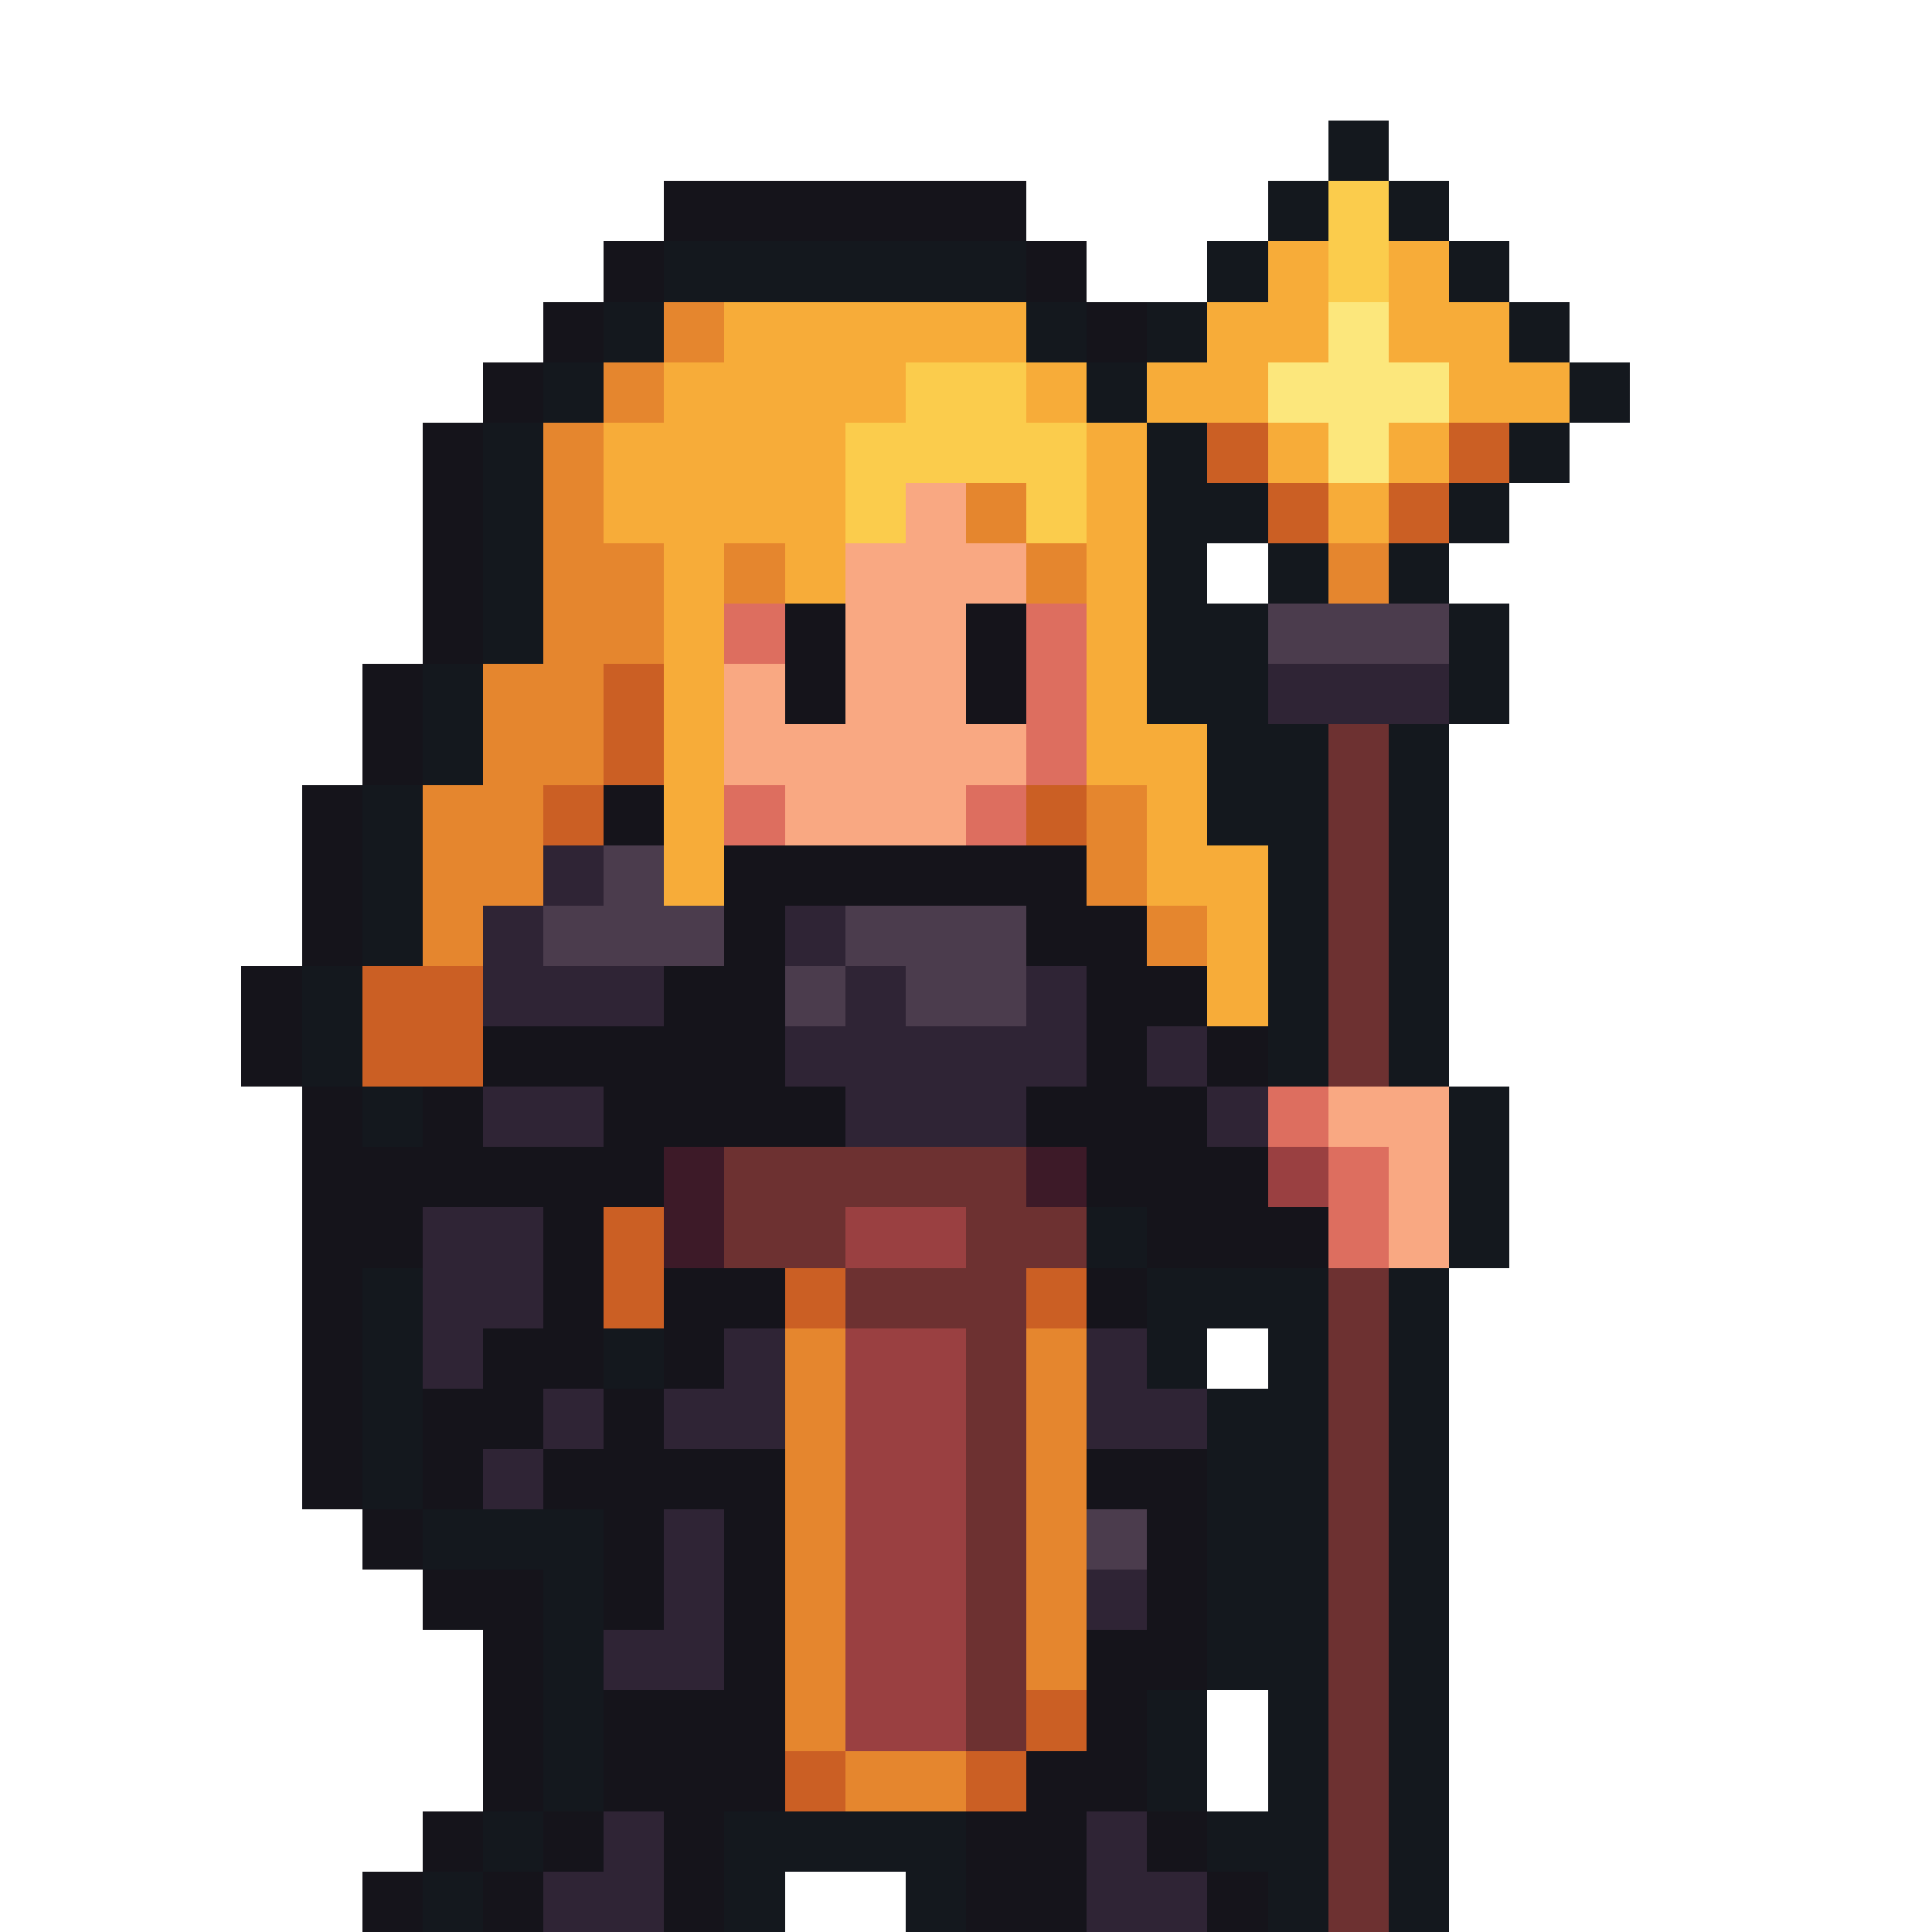
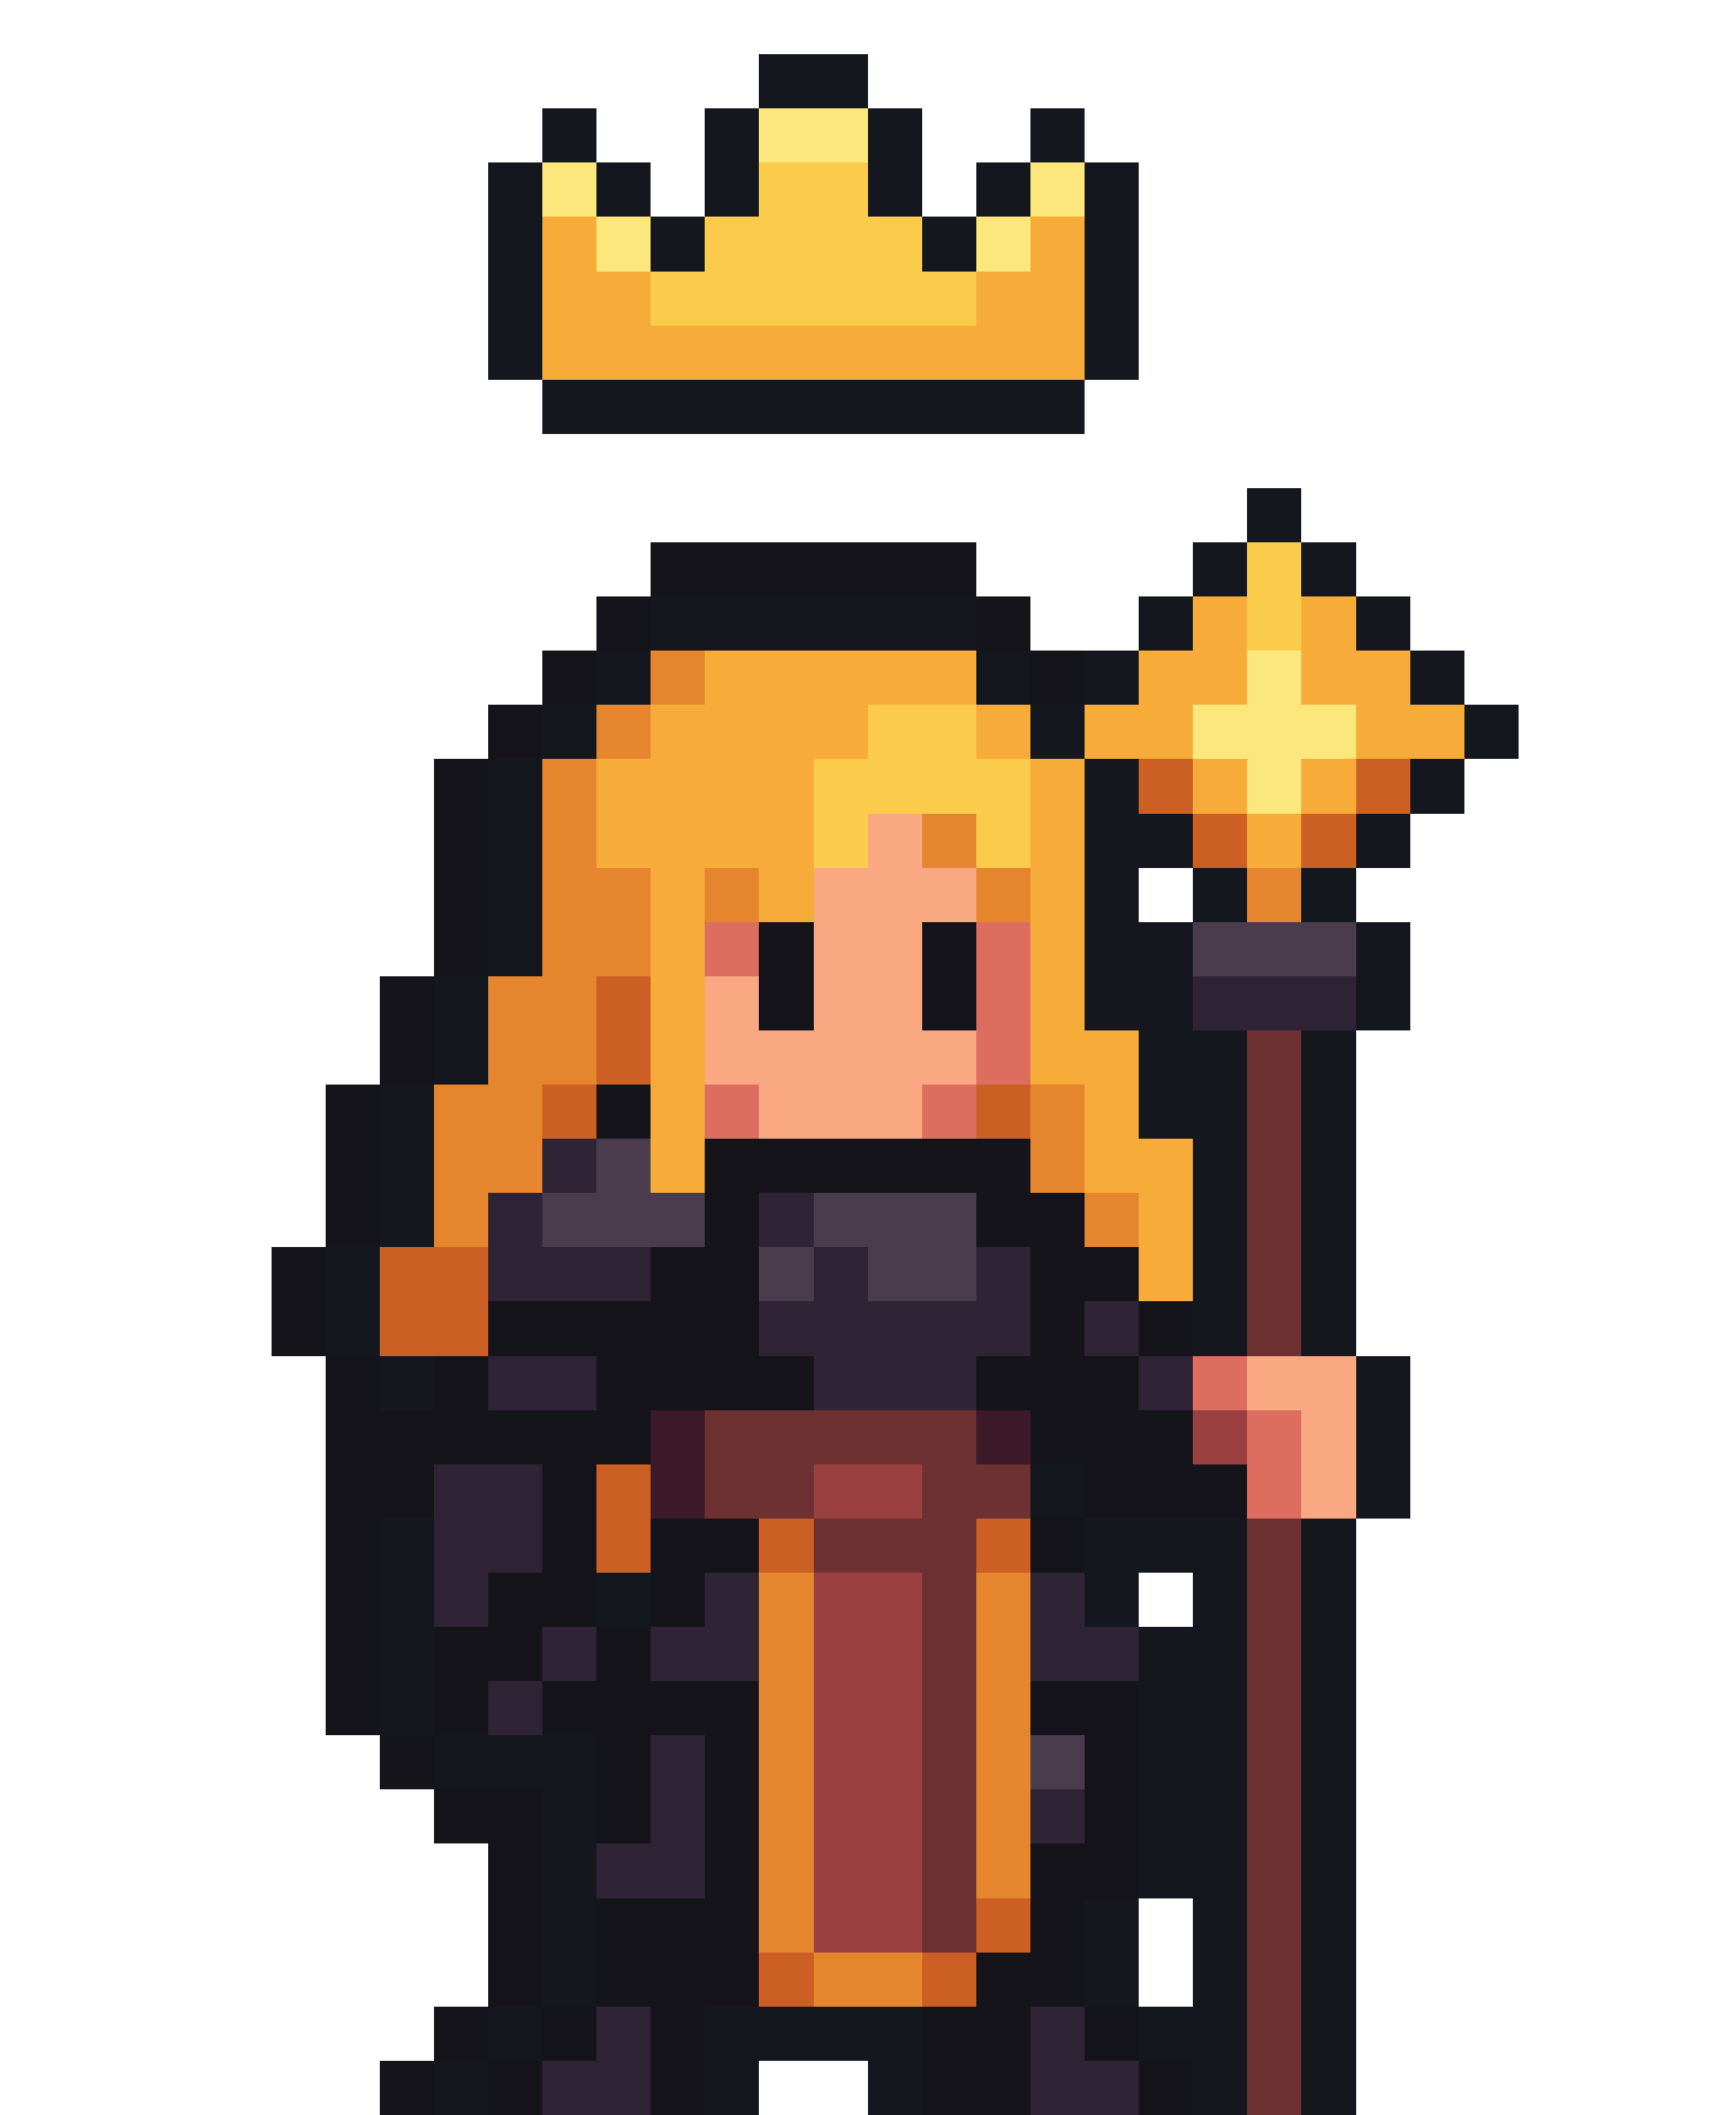
- <svg xmlns="http://www.w3.org/2000/svg" version="1.1" width="32" height="32" shape-rendering="crispEdges">
-   <rect x="22" y="2" width="1" height="1" fill="#14181E" />
-   <rect x="11" y="3" width="6" height="1" fill="#15141B" />
-   <rect x="21" y="3" width="1" height="1" fill="#14181E" />
-   <rect x="22" y="3" width="1" height="2" fill="#FBCC4C" />
-   <rect x="23" y="3" width="1" height="1" fill="#14181E" />
-   <rect x="10" y="4" width="1" height="1" fill="#15141B" />
-   <rect x="11" y="4" width="6" height="1" fill="#14181E" />
-   <rect x="17" y="4" width="1" height="1" fill="#15141B" />
-   <rect x="20" y="4" width="1" height="1" fill="#14181E" />
-   <rect x="21" y="4" width="1" height="2" fill="#F7AC39" />
-   <rect x="23" y="4" width="1" height="2" fill="#F7AC39" />
-   <rect x="24" y="4" width="1" height="1" fill="#14181E" />
-   <rect x="9" y="5" width="1" height="1" fill="#15141B" />
-   <rect x="10" y="5" width="1" height="1" fill="#14181E" />
-   <rect x="11" y="5" width="1" height="1" fill="#E5862E" />
-   <rect x="12" y="5" width="5" height="1" fill="#F7AC39" />
-   <rect x="17" y="5" width="1" height="1" fill="#14181E" />
-   <rect x="18" y="5" width="1" height="1" fill="#15141B" />
-   <rect x="19" y="5" width="1" height="1" fill="#14181E" />
-   <rect x="20" y="5" width="1" height="2" fill="#F7AC39" />
-   <rect x="22" y="5" width="1" height="3" fill="#FCE77C" />
-   <rect x="24" y="5" width="1" height="2" fill="#F7AC39" />
-   <rect x="25" y="5" width="1" height="1" fill="#14181E" />
-   <rect x="8" y="6" width="1" height="1" fill="#15141B" />
-   <rect x="9" y="6" width="1" height="1" fill="#14181E" />
-   <rect x="10" y="6" width="1" height="1" fill="#E5862E" />
-   <rect x="11" y="6" width="4" height="1" fill="#F7AC39" />
-   <rect x="15" y="6" width="2" height="2" fill="#FBCC4C" />
-   <rect x="17" y="6" width="1" height="1" fill="#F7AC39" />
-   <rect x="18" y="6" width="1" height="1" fill="#14181E" />
-   <rect x="19" y="6" width="1" height="1" fill="#F7AC39" />
-   <rect x="21" y="6" width="1" height="1" fill="#FCE77C" />
-   <rect x="23" y="6" width="1" height="1" fill="#FCE77C" />
-   <rect x="25" y="6" width="1" height="1" fill="#F7AC39" />
-   <rect x="26" y="6" width="1" height="1" fill="#14181E" />
-   <rect x="7" y="7" width="1" height="4" fill="#15141B" />
-   <rect x="8" y="7" width="1" height="4" fill="#14181E" />
-   <rect x="9" y="7" width="1" height="6" fill="#E5862E" />
-   <rect x="10" y="7" width="4" height="2" fill="#F7AC39" />
-   <rect x="14" y="7" width="1" height="2" fill="#FBCC4C" />
-   <rect x="17" y="7" width="1" height="2" fill="#FBCC4C" />
-   <rect x="18" y="7" width="1" height="6" fill="#F7AC39" />
-   <rect x="19" y="7" width="1" height="5" fill="#14181E" />
-   <rect x="20" y="7" width="1" height="1" fill="#CB5F24" />
-   <rect x="21" y="7" width="1" height="1" fill="#F7AC39" />
-   <rect x="23" y="7" width="1" height="1" fill="#F7AC39" />
-   <rect x="24" y="7" width="1" height="1" fill="#CB5F24" />
-   <rect x="25" y="7" width="1" height="1" fill="#14181E" />
-   <rect x="15" y="8" width="1" height="6" fill="#F9A882" />
-   <rect x="16" y="8" width="1" height="1" fill="#E5862E" />
-   <rect x="20" y="8" width="1" height="1" fill="#14181E" />
-   <rect x="21" y="8" width="1" height="1" fill="#CB5F24" />
-   <rect x="22" y="8" width="1" height="1" fill="#F7AC39" />
-   <rect x="23" y="8" width="1" height="1" fill="#CB5F24" />
-   <rect x="24" y="8" width="1" height="1" fill="#14181E" />
-   <rect x="10" y="9" width="1" height="2" fill="#E5862E" />
-   <rect x="11" y="9" width="1" height="6" fill="#F7AC39" />
-   <rect x="12" y="9" width="1" height="1" fill="#E5862E" />
-   <rect x="13" y="9" width="1" height="1" fill="#F7AC39" />
-   <rect x="14" y="9" width="1" height="5" fill="#F9A882" />
-   <rect x="16" y="9" width="1" height="1" fill="#F9A882" />
-   <rect x="17" y="9" width="1" height="1" fill="#E5862E" />
-   <rect x="21" y="9" width="1" height="1" fill="#14181E" />
-   <rect x="22" y="9" width="1" height="1" fill="#E5862E" />
+ <svg xmlns="http://www.w3.org/2000/svg" version="1.1" width="32" height="39" shape-rendering="crispEdges">
+   <rect x="14" y="1" width="2" height="1" fill="#14181E" />
+   <rect x="10" y="2" width="1" height="1" fill="#14181E" />
+   <rect x="13" y="2" width="1" height="2" fill="#14181E" />
+   <rect x="14" y="2" width="2" height="1" fill="#FCE77C" />
+   <rect x="16" y="2" width="1" height="2" fill="#14181E" />
+   <rect x="19" y="2" width="1" height="1" fill="#14181E" />
+   <rect x="9" y="3" width="1" height="4" fill="#14181E" />
+   <rect x="10" y="3" width="1" height="1" fill="#FCE77C" />
+   <rect x="11" y="3" width="1" height="1" fill="#14181E" />
+   <rect x="14" y="3" width="2" height="3" fill="#FBCC4C" />
+   <rect x="18" y="3" width="1" height="1" fill="#14181E" />
+   <rect x="19" y="3" width="1" height="1" fill="#FCE77C" />
+   <rect x="20" y="3" width="1" height="4" fill="#14181E" />
+   <rect x="10" y="4" width="1" height="3" fill="#F7AC39" />
+   <rect x="11" y="4" width="1" height="1" fill="#FCE77C" />
+   <rect x="12" y="4" width="1" height="1" fill="#14181E" />
+   <rect x="13" y="4" width="1" height="2" fill="#FBCC4C" />
+   <rect x="16" y="4" width="1" height="2" fill="#FBCC4C" />
+   <rect x="17" y="4" width="1" height="1" fill="#14181E" />
+   <rect x="18" y="4" width="1" height="1" fill="#FCE77C" />
+   <rect x="19" y="4" width="1" height="3" fill="#F7AC39" />
+   <rect x="11" y="5" width="1" height="2" fill="#F7AC39" />
+   <rect x="12" y="5" width="1" height="1" fill="#FBCC4C" />
+   <rect x="17" y="5" width="1" height="1" fill="#FBCC4C" />
+   <rect x="18" y="5" width="1" height="2" fill="#F7AC39" />
+   <rect x="12" y="6" width="6" height="1" fill="#F7AC39" />
+   <rect x="10" y="7" width="10" height="1" fill="#14181E" />
  <rect x="23" y="9" width="1" height="1" fill="#14181E" />
-   <rect x="12" y="10" width="1" height="1" fill="#DD6E5F" />
-   <rect x="13" y="10" width="1" height="2" fill="#15141B" />
-   <rect x="16" y="10" width="1" height="2" fill="#15141B" />
-   <rect x="17" y="10" width="1" height="3" fill="#DD6E5F" />
-   <rect x="20" y="10" width="1" height="4" fill="#14181E" />
-   <rect x="21" y="10" width="3" height="1" fill="#4B3C4D" />
-   <rect x="24" y="10" width="1" height="2" fill="#14181E" />
-   <rect x="6" y="11" width="1" height="2" fill="#15141B" />
-   <rect x="7" y="11" width="1" height="2" fill="#14181E" />
-   <rect x="8" y="11" width="1" height="4" fill="#E5862E" />
-   <rect x="10" y="11" width="1" height="2" fill="#CB5F24" />
-   <rect x="12" y="11" width="1" height="2" fill="#F9A882" />
-   <rect x="21" y="11" width="3" height="1" fill="#2F2435" />
-   <rect x="13" y="12" width="1" height="2" fill="#F9A882" />
-   <rect x="16" y="12" width="1" height="1" fill="#F9A882" />
-   <rect x="19" y="12" width="1" height="3" fill="#F7AC39" />
-   <rect x="21" y="12" width="1" height="6" fill="#14181E" />
-   <rect x="22" y="12" width="1" height="6" fill="#6D3131" />
-   <rect x="23" y="12" width="1" height="6" fill="#14181E" />
-   <rect x="5" y="13" width="1" height="3" fill="#15141B" />
-   <rect x="6" y="13" width="1" height="3" fill="#14181E" />
-   <rect x="7" y="13" width="1" height="3" fill="#E5862E" />
-   <rect x="9" y="13" width="1" height="1" fill="#CB5F24" />
-   <rect x="10" y="13" width="1" height="1" fill="#15141B" />
-   <rect x="12" y="13" width="1" height="1" fill="#DD6E5F" />
-   <rect x="16" y="13" width="1" height="1" fill="#DD6E5F" />
-   <rect x="17" y="13" width="1" height="1" fill="#CB5F24" />
-   <rect x="18" y="13" width="1" height="2" fill="#E5862E" />
-   <rect x="9" y="14" width="1" height="1" fill="#2F2435" />
-   <rect x="10" y="14" width="1" height="2" fill="#4B3C4D" />
-   <rect x="12" y="14" width="6" height="1" fill="#15141B" />
-   <rect x="20" y="14" width="1" height="3" fill="#F7AC39" />
-   <rect x="8" y="15" width="1" height="2" fill="#2F2435" />
-   <rect x="9" y="15" width="1" height="1" fill="#4B3C4D" />
-   <rect x="11" y="15" width="1" height="1" fill="#4B3C4D" />
-   <rect x="12" y="15" width="1" height="4" fill="#15141B" />
-   <rect x="13" y="15" width="1" height="1" fill="#2F2435" />
-   <rect x="14" y="15" width="3" height="1" fill="#4B3C4D" />
-   <rect x="17" y="15" width="2" height="1" fill="#15141B" />
-   <rect x="19" y="15" width="1" height="1" fill="#E5862E" />
-   <rect x="4" y="16" width="1" height="2" fill="#15141B" />
-   <rect x="5" y="16" width="1" height="2" fill="#14181E" />
-   <rect x="6" y="16" width="2" height="2" fill="#CB5F24" />
-   <rect x="9" y="16" width="2" height="1" fill="#2F2435" />
-   <rect x="11" y="16" width="1" height="3" fill="#15141B" />
-   <rect x="13" y="16" width="1" height="1" fill="#4B3C4D" />
-   <rect x="14" y="16" width="1" height="3" fill="#2F2435" />
-   <rect x="15" y="16" width="2" height="1" fill="#4B3C4D" />
-   <rect x="17" y="16" width="1" height="2" fill="#2F2435" />
-   <rect x="18" y="16" width="2" height="1" fill="#15141B" />
-   <rect x="8" y="17" width="3" height="1" fill="#15141B" />
-   <rect x="13" y="17" width="1" height="1" fill="#2F2435" />
-   <rect x="15" y="17" width="2" height="2" fill="#2F2435" />
-   <rect x="18" y="17" width="1" height="3" fill="#15141B" />
-   <rect x="19" y="17" width="1" height="1" fill="#2F2435" />
-   <rect x="20" y="17" width="1" height="1" fill="#15141B" />
-   <rect x="5" y="18" width="1" height="7" fill="#15141B" />
-   <rect x="6" y="18" width="1" height="1" fill="#14181E" />
+   <rect x="12" y="10" width="6" height="1" fill="#15141B" />
+   <rect x="22" y="10" width="1" height="1" fill="#14181E" />
+   <rect x="23" y="10" width="1" height="2" fill="#FBCC4C" />
+   <rect x="24" y="10" width="1" height="1" fill="#14181E" />
+   <rect x="11" y="11" width="1" height="1" fill="#15141B" />
+   <rect x="12" y="11" width="6" height="1" fill="#14181E" />
+   <rect x="18" y="11" width="1" height="1" fill="#15141B" />
+   <rect x="21" y="11" width="1" height="1" fill="#14181E" />
+   <rect x="22" y="11" width="1" height="2" fill="#F7AC39" />
+   <rect x="24" y="11" width="1" height="2" fill="#F7AC39" />
+   <rect x="25" y="11" width="1" height="1" fill="#14181E" />
+   <rect x="10" y="12" width="1" height="1" fill="#15141B" />
+   <rect x="11" y="12" width="1" height="1" fill="#14181E" />
+   <rect x="12" y="12" width="1" height="1" fill="#E5862E" />
+   <rect x="13" y="12" width="5" height="1" fill="#F7AC39" />
+   <rect x="18" y="12" width="1" height="1" fill="#14181E" />
+   <rect x="19" y="12" width="1" height="1" fill="#15141B" />
+   <rect x="20" y="12" width="1" height="1" fill="#14181E" />
+   <rect x="21" y="12" width="1" height="2" fill="#F7AC39" />
+   <rect x="23" y="12" width="1" height="3" fill="#FCE77C" />
+   <rect x="25" y="12" width="1" height="2" fill="#F7AC39" />
+   <rect x="26" y="12" width="1" height="1" fill="#14181E" />
+   <rect x="9" y="13" width="1" height="1" fill="#15141B" />
+   <rect x="10" y="13" width="1" height="1" fill="#14181E" />
+   <rect x="11" y="13" width="1" height="1" fill="#E5862E" />
+   <rect x="12" y="13" width="4" height="1" fill="#F7AC39" />
+   <rect x="16" y="13" width="2" height="2" fill="#FBCC4C" />
+   <rect x="18" y="13" width="1" height="1" fill="#F7AC39" />
+   <rect x="19" y="13" width="1" height="1" fill="#14181E" />
+   <rect x="20" y="13" width="1" height="1" fill="#F7AC39" />
+   <rect x="22" y="13" width="1" height="1" fill="#FCE77C" />
+   <rect x="24" y="13" width="1" height="1" fill="#FCE77C" />
+   <rect x="26" y="13" width="1" height="1" fill="#F7AC39" />
+   <rect x="27" y="13" width="1" height="1" fill="#14181E" />
+   <rect x="8" y="14" width="1" height="4" fill="#15141B" />
+   <rect x="9" y="14" width="1" height="4" fill="#14181E" />
+   <rect x="10" y="14" width="1" height="6" fill="#E5862E" />
+   <rect x="11" y="14" width="4" height="2" fill="#F7AC39" />
+   <rect x="15" y="14" width="1" height="2" fill="#FBCC4C" />
+   <rect x="18" y="14" width="1" height="2" fill="#FBCC4C" />
+   <rect x="19" y="14" width="1" height="6" fill="#F7AC39" />
+   <rect x="20" y="14" width="1" height="5" fill="#14181E" />
+   <rect x="21" y="14" width="1" height="1" fill="#CB5F24" />
+   <rect x="22" y="14" width="1" height="1" fill="#F7AC39" />
+   <rect x="24" y="14" width="1" height="1" fill="#F7AC39" />
+   <rect x="25" y="14" width="1" height="1" fill="#CB5F24" />
+   <rect x="26" y="14" width="1" height="1" fill="#14181E" />
+   <rect x="16" y="15" width="1" height="6" fill="#F9A882" />
+   <rect x="17" y="15" width="1" height="1" fill="#E5862E" />
+   <rect x="21" y="15" width="1" height="1" fill="#14181E" />
+   <rect x="22" y="15" width="1" height="1" fill="#CB5F24" />
+   <rect x="23" y="15" width="1" height="1" fill="#F7AC39" />
+   <rect x="24" y="15" width="1" height="1" fill="#CB5F24" />
+   <rect x="25" y="15" width="1" height="1" fill="#14181E" />
+   <rect x="11" y="16" width="1" height="2" fill="#E5862E" />
+   <rect x="12" y="16" width="1" height="6" fill="#F7AC39" />
+   <rect x="13" y="16" width="1" height="1" fill="#E5862E" />
+   <rect x="14" y="16" width="1" height="1" fill="#F7AC39" />
+   <rect x="15" y="16" width="1" height="5" fill="#F9A882" />
+   <rect x="17" y="16" width="1" height="1" fill="#F9A882" />
+   <rect x="18" y="16" width="1" height="1" fill="#E5862E" />
+   <rect x="22" y="16" width="1" height="1" fill="#14181E" />
+   <rect x="23" y="16" width="1" height="1" fill="#E5862E" />
+   <rect x="24" y="16" width="1" height="1" fill="#14181E" />
+   <rect x="13" y="17" width="1" height="1" fill="#DD6E5F" />
+   <rect x="14" y="17" width="1" height="2" fill="#15141B" />
+   <rect x="17" y="17" width="1" height="2" fill="#15141B" />
+   <rect x="18" y="17" width="1" height="3" fill="#DD6E5F" />
+   <rect x="21" y="17" width="1" height="4" fill="#14181E" />
+   <rect x="22" y="17" width="3" height="1" fill="#4B3C4D" />
+   <rect x="25" y="17" width="1" height="2" fill="#14181E" />
  <rect x="7" y="18" width="1" height="2" fill="#15141B" />
-   <rect x="8" y="18" width="2" height="1" fill="#2F2435" />
-   <rect x="10" y="18" width="1" height="2" fill="#15141B" />
-   <rect x="13" y="18" width="1" height="1" fill="#15141B" />
-   <rect x="17" y="18" width="1" height="1" fill="#15141B" />
-   <rect x="19" y="18" width="1" height="3" fill="#15141B" />
-   <rect x="20" y="18" width="1" height="1" fill="#2F2435" />
-   <rect x="21" y="18" width="1" height="1" fill="#DD6E5F" />
-   <rect x="22" y="18" width="2" height="1" fill="#F9A882" />
-   <rect x="24" y="18" width="1" height="3" fill="#14181E" />
-   <rect x="6" y="19" width="1" height="2" fill="#15141B" />
-   <rect x="8" y="19" width="2" height="1" fill="#15141B" />
-   <rect x="11" y="19" width="1" height="2" fill="#3D1A28" />
-   <rect x="12" y="19" width="5" height="1" fill="#6D3131" />
-   <rect x="17" y="19" width="1" height="1" fill="#3D1A28" />
-   <rect x="20" y="19" width="1" height="2" fill="#15141B" />
-   <rect x="21" y="19" width="1" height="1" fill="#9A4041" />
-   <rect x="22" y="19" width="1" height="2" fill="#DD6E5F" />
-   <rect x="23" y="19" width="1" height="2" fill="#F9A882" />
-   <rect x="7" y="20" width="2" height="2" fill="#2F2435" />
-   <rect x="9" y="20" width="1" height="3" fill="#15141B" />
-   <rect x="10" y="20" width="1" height="2" fill="#CB5F24" />
-   <rect x="12" y="20" width="2" height="1" fill="#6D3131" />
-   <rect x="14" y="20" width="2" height="1" fill="#9A4041" />
-   <rect x="16" y="20" width="2" height="1" fill="#6D3131" />
-   <rect x="18" y="20" width="1" height="1" fill="#14181E" />
-   <rect x="21" y="20" width="1" height="1" fill="#15141B" />
-   <rect x="6" y="21" width="1" height="4" fill="#14181E" />
-   <rect x="11" y="21" width="2" height="1" fill="#15141B" />
-   <rect x="13" y="21" width="1" height="1" fill="#CB5F24" />
-   <rect x="14" y="21" width="3" height="1" fill="#6D3131" />
-   <rect x="17" y="21" width="1" height="1" fill="#CB5F24" />
-   <rect x="18" y="21" width="1" height="1" fill="#15141B" />
-   <rect x="19" y="21" width="3" height="1" fill="#14181E" />
-   <rect x="22" y="21" width="1" height="11" fill="#6D3131" />
-   <rect x="23" y="21" width="1" height="11" fill="#14181E" />
-   <rect x="7" y="22" width="1" height="1" fill="#2F2435" />
-   <rect x="8" y="22" width="1" height="2" fill="#15141B" />
-   <rect x="10" y="22" width="1" height="1" fill="#14181E" />
-   <rect x="11" y="22" width="1" height="1" fill="#15141B" />
-   <rect x="12" y="22" width="1" height="2" fill="#2F2435" />
-   <rect x="13" y="22" width="1" height="7" fill="#E5862E" />
-   <rect x="14" y="22" width="2" height="7" fill="#9A4041" />
-   <rect x="16" y="22" width="1" height="7" fill="#6D3131" />
-   <rect x="17" y="22" width="1" height="6" fill="#E5862E" />
-   <rect x="18" y="22" width="1" height="2" fill="#2F2435" />
-   <rect x="19" y="22" width="1" height="1" fill="#14181E" />
-   <rect x="21" y="22" width="1" height="10" fill="#14181E" />
-   <rect x="7" y="23" width="1" height="2" fill="#15141B" />
-   <rect x="9" y="23" width="1" height="1" fill="#2F2435" />
-   <rect x="10" y="23" width="1" height="4" fill="#15141B" />
-   <rect x="11" y="23" width="1" height="1" fill="#2F2435" />
-   <rect x="19" y="23" width="1" height="1" fill="#2F2435" />
-   <rect x="20" y="23" width="1" height="5" fill="#14181E" />
-   <rect x="8" y="24" width="1" height="1" fill="#2F2435" />
-   <rect x="9" y="24" width="1" height="1" fill="#15141B" />
-   <rect x="11" y="24" width="2" height="1" fill="#15141B" />
-   <rect x="18" y="24" width="2" height="1" fill="#15141B" />
-   <rect x="6" y="25" width="1" height="1" fill="#15141B" />
-   <rect x="7" y="25" width="3" height="1" fill="#14181E" />
-   <rect x="11" y="25" width="1" height="3" fill="#2F2435" />
-   <rect x="12" y="25" width="1" height="5" fill="#15141B" />
-   <rect x="18" y="25" width="1" height="1" fill="#4B3C4D" />
-   <rect x="19" y="25" width="1" height="3" fill="#15141B" />
-   <rect x="7" y="26" width="2" height="1" fill="#15141B" />
-   <rect x="9" y="26" width="1" height="4" fill="#14181E" />
-   <rect x="18" y="26" width="1" height="1" fill="#2F2435" />
-   <rect x="8" y="27" width="1" height="3" fill="#15141B" />
-   <rect x="10" y="27" width="1" height="1" fill="#2F2435" />
-   <rect x="18" y="27" width="1" height="3" fill="#15141B" />
-   <rect x="10" y="28" width="2" height="2" fill="#15141B" />
-   <rect x="17" y="28" width="1" height="1" fill="#CB5F24" />
-   <rect x="19" y="28" width="1" height="2" fill="#14181E" />
-   <rect x="13" y="29" width="1" height="1" fill="#CB5F24" />
-   <rect x="14" y="29" width="2" height="1" fill="#E5862E" />
-   <rect x="16" y="29" width="1" height="1" fill="#CB5F24" />
-   <rect x="17" y="29" width="1" height="3" fill="#15141B" />
-   <rect x="7" y="30" width="1" height="1" fill="#15141B" />
-   <rect x="8" y="30" width="1" height="1" fill="#14181E" />
-   <rect x="9" y="30" width="1" height="1" fill="#15141B" />
-   <rect x="10" y="30" width="1" height="2" fill="#2F2435" />
-   <rect x="11" y="30" width="1" height="2" fill="#15141B" />
-   <rect x="12" y="30" width="4" height="1" fill="#14181E" />
-   <rect x="16" y="30" width="1" height="2" fill="#15141B" />
-   <rect x="18" y="30" width="1" height="2" fill="#2F2435" />
-   <rect x="19" y="30" width="1" height="1" fill="#15141B" />
-   <rect x="20" y="30" width="1" height="1" fill="#14181E" />
-   <rect x="6" y="31" width="1" height="1" fill="#15141B" />
-   <rect x="7" y="31" width="1" height="1" fill="#14181E" />
-   <rect x="8" y="31" width="1" height="1" fill="#15141B" />
+   <rect x="8" y="18" width="1" height="2" fill="#14181E" />
+   <rect x="9" y="18" width="1" height="4" fill="#E5862E" />
+   <rect x="11" y="18" width="1" height="2" fill="#CB5F24" />
+   <rect x="13" y="18" width="1" height="2" fill="#F9A882" />
+   <rect x="22" y="18" width="3" height="1" fill="#2F2435" />
+   <rect x="14" y="19" width="1" height="2" fill="#F9A882" />
+   <rect x="17" y="19" width="1" height="1" fill="#F9A882" />
+   <rect x="20" y="19" width="1" height="3" fill="#F7AC39" />
+   <rect x="22" y="19" width="1" height="6" fill="#14181E" />
+   <rect x="23" y="19" width="1" height="6" fill="#6D3131" />
+   <rect x="24" y="19" width="1" height="6" fill="#14181E" />
+   <rect x="6" y="20" width="1" height="3" fill="#15141B" />
+   <rect x="7" y="20" width="1" height="3" fill="#14181E" />
+   <rect x="8" y="20" width="1" height="3" fill="#E5862E" />
+   <rect x="10" y="20" width="1" height="1" fill="#CB5F24" />
+   <rect x="11" y="20" width="1" height="1" fill="#15141B" />
+   <rect x="13" y="20" width="1" height="1" fill="#DD6E5F" />
+   <rect x="17" y="20" width="1" height="1" fill="#DD6E5F" />
+   <rect x="18" y="20" width="1" height="1" fill="#CB5F24" />
+   <rect x="19" y="20" width="1" height="2" fill="#E5862E" />
+   <rect x="10" y="21" width="1" height="1" fill="#2F2435" />
+   <rect x="11" y="21" width="1" height="2" fill="#4B3C4D" />
+   <rect x="13" y="21" width="6" height="1" fill="#15141B" />
+   <rect x="21" y="21" width="1" height="3" fill="#F7AC39" />
+   <rect x="9" y="22" width="1" height="2" fill="#2F2435" />
+   <rect x="10" y="22" width="1" height="1" fill="#4B3C4D" />
+   <rect x="12" y="22" width="1" height="1" fill="#4B3C4D" />
+   <rect x="13" y="22" width="1" height="4" fill="#15141B" />
+   <rect x="14" y="22" width="1" height="1" fill="#2F2435" />
+   <rect x="15" y="22" width="3" height="1" fill="#4B3C4D" />
+   <rect x="18" y="22" width="2" height="1" fill="#15141B" />
+   <rect x="20" y="22" width="1" height="1" fill="#E5862E" />
+   <rect x="5" y="23" width="1" height="2" fill="#15141B" />
+   <rect x="6" y="23" width="1" height="2" fill="#14181E" />
+   <rect x="7" y="23" width="2" height="2" fill="#CB5F24" />
+   <rect x="10" y="23" width="2" height="1" fill="#2F2435" />
+   <rect x="12" y="23" width="1" height="3" fill="#15141B" />
+   <rect x="14" y="23" width="1" height="1" fill="#4B3C4D" />
+   <rect x="15" y="23" width="1" height="3" fill="#2F2435" />
+   <rect x="16" y="23" width="2" height="1" fill="#4B3C4D" />
+   <rect x="18" y="23" width="1" height="2" fill="#2F2435" />
+   <rect x="19" y="23" width="2" height="1" fill="#15141B" />
+   <rect x="9" y="24" width="3" height="1" fill="#15141B" />
+   <rect x="14" y="24" width="1" height="1" fill="#2F2435" />
+   <rect x="16" y="24" width="2" height="2" fill="#2F2435" />
+   <rect x="19" y="24" width="1" height="3" fill="#15141B" />
+   <rect x="20" y="24" width="1" height="1" fill="#2F2435" />
+   <rect x="21" y="24" width="1" height="1" fill="#15141B" />
+   <rect x="6" y="25" width="1" height="7" fill="#15141B" />
+   <rect x="7" y="25" width="1" height="1" fill="#14181E" />
+   <rect x="8" y="25" width="1" height="2" fill="#15141B" />
+   <rect x="9" y="25" width="2" height="1" fill="#2F2435" />
+   <rect x="11" y="25" width="1" height="2" fill="#15141B" />
+   <rect x="14" y="25" width="1" height="1" fill="#15141B" />
+   <rect x="18" y="25" width="1" height="1" fill="#15141B" />
+   <rect x="20" y="25" width="1" height="3" fill="#15141B" />
+   <rect x="21" y="25" width="1" height="1" fill="#2F2435" />
+   <rect x="22" y="25" width="1" height="1" fill="#DD6E5F" />
+   <rect x="23" y="25" width="2" height="1" fill="#F9A882" />
+   <rect x="25" y="25" width="1" height="3" fill="#14181E" />
+   <rect x="7" y="26" width="1" height="2" fill="#15141B" />
+   <rect x="9" y="26" width="2" height="1" fill="#15141B" />
+   <rect x="12" y="26" width="1" height="2" fill="#3D1A28" />
+   <rect x="13" y="26" width="5" height="1" fill="#6D3131" />
+   <rect x="18" y="26" width="1" height="1" fill="#3D1A28" />
+   <rect x="21" y="26" width="1" height="2" fill="#15141B" />
+   <rect x="22" y="26" width="1" height="1" fill="#9A4041" />
+   <rect x="23" y="26" width="1" height="2" fill="#DD6E5F" />
+   <rect x="24" y="26" width="1" height="2" fill="#F9A882" />
+   <rect x="8" y="27" width="2" height="2" fill="#2F2435" />
+   <rect x="10" y="27" width="1" height="3" fill="#15141B" />
+   <rect x="11" y="27" width="1" height="2" fill="#CB5F24" />
+   <rect x="13" y="27" width="2" height="1" fill="#6D3131" />
+   <rect x="15" y="27" width="2" height="1" fill="#9A4041" />
+   <rect x="17" y="27" width="2" height="1" fill="#6D3131" />
+   <rect x="19" y="27" width="1" height="1" fill="#14181E" />
+   <rect x="22" y="27" width="1" height="1" fill="#15141B" />
+   <rect x="7" y="28" width="1" height="4" fill="#14181E" />
+   <rect x="12" y="28" width="2" height="1" fill="#15141B" />
+   <rect x="14" y="28" width="1" height="1" fill="#CB5F24" />
+   <rect x="15" y="28" width="3" height="1" fill="#6D3131" />
+   <rect x="18" y="28" width="1" height="1" fill="#CB5F24" />
+   <rect x="19" y="28" width="1" height="1" fill="#15141B" />
+   <rect x="20" y="28" width="3" height="1" fill="#14181E" />
+   <rect x="23" y="28" width="1" height="11" fill="#6D3131" />
+   <rect x="24" y="28" width="1" height="11" fill="#14181E" />
+   <rect x="8" y="29" width="1" height="1" fill="#2F2435" />
+   <rect x="9" y="29" width="1" height="2" fill="#15141B" />
+   <rect x="11" y="29" width="1" height="1" fill="#14181E" />
+   <rect x="12" y="29" width="1" height="1" fill="#15141B" />
+   <rect x="13" y="29" width="1" height="2" fill="#2F2435" />
+   <rect x="14" y="29" width="1" height="7" fill="#E5862E" />
+   <rect x="15" y="29" width="2" height="7" fill="#9A4041" />
+   <rect x="17" y="29" width="1" height="7" fill="#6D3131" />
+   <rect x="18" y="29" width="1" height="6" fill="#E5862E" />
+   <rect x="19" y="29" width="1" height="2" fill="#2F2435" />
+   <rect x="20" y="29" width="1" height="1" fill="#14181E" />
+   <rect x="22" y="29" width="1" height="10" fill="#14181E" />
+   <rect x="8" y="30" width="1" height="2" fill="#15141B" />
+   <rect x="10" y="30" width="1" height="1" fill="#2F2435" />
+   <rect x="11" y="30" width="1" height="4" fill="#15141B" />
+   <rect x="12" y="30" width="1" height="1" fill="#2F2435" />
+   <rect x="20" y="30" width="1" height="1" fill="#2F2435" />
+   <rect x="21" y="30" width="1" height="5" fill="#14181E" />
  <rect x="9" y="31" width="1" height="1" fill="#2F2435" />
-   <rect x="12" y="31" width="1" height="1" fill="#14181E" />
-   <rect x="15" y="31" width="1" height="1" fill="#14181E" />
-   <rect x="19" y="31" width="1" height="1" fill="#2F2435" />
-   <rect x="20" y="31" width="1" height="1" fill="#15141B" />
+   <rect x="10" y="31" width="1" height="1" fill="#15141B" />
+   <rect x="12" y="31" width="2" height="1" fill="#15141B" />
+   <rect x="19" y="31" width="2" height="1" fill="#15141B" />
+   <rect x="7" y="32" width="1" height="1" fill="#15141B" />
+   <rect x="8" y="32" width="3" height="1" fill="#14181E" />
+   <rect x="12" y="32" width="1" height="3" fill="#2F2435" />
+   <rect x="13" y="32" width="1" height="5" fill="#15141B" />
+   <rect x="19" y="32" width="1" height="1" fill="#4B3C4D" />
+   <rect x="20" y="32" width="1" height="3" fill="#15141B" />
+   <rect x="8" y="33" width="2" height="1" fill="#15141B" />
+   <rect x="10" y="33" width="1" height="4" fill="#14181E" />
+   <rect x="19" y="33" width="1" height="1" fill="#2F2435" />
+   <rect x="9" y="34" width="1" height="3" fill="#15141B" />
+   <rect x="11" y="34" width="1" height="1" fill="#2F2435" />
+   <rect x="19" y="34" width="1" height="3" fill="#15141B" />
+   <rect x="11" y="35" width="2" height="2" fill="#15141B" />
+   <rect x="18" y="35" width="1" height="1" fill="#CB5F24" />
+   <rect x="20" y="35" width="1" height="2" fill="#14181E" />
+   <rect x="14" y="36" width="1" height="1" fill="#CB5F24" />
+   <rect x="15" y="36" width="2" height="1" fill="#E5862E" />
+   <rect x="17" y="36" width="1" height="1" fill="#CB5F24" />
+   <rect x="18" y="36" width="1" height="3" fill="#15141B" />
+   <rect x="8" y="37" width="1" height="1" fill="#15141B" />
+   <rect x="9" y="37" width="1" height="1" fill="#14181E" />
+   <rect x="10" y="37" width="1" height="1" fill="#15141B" />
+   <rect x="11" y="37" width="1" height="2" fill="#2F2435" />
+   <rect x="12" y="37" width="1" height="2" fill="#15141B" />
+   <rect x="13" y="37" width="4" height="1" fill="#14181E" />
+   <rect x="17" y="37" width="1" height="2" fill="#15141B" />
+   <rect x="19" y="37" width="1" height="2" fill="#2F2435" />
+   <rect x="20" y="37" width="1" height="1" fill="#15141B" />
+   <rect x="21" y="37" width="1" height="1" fill="#14181E" />
+   <rect x="7" y="38" width="1" height="1" fill="#15141B" />
+   <rect x="8" y="38" width="1" height="1" fill="#14181E" />
+   <rect x="9" y="38" width="1" height="1" fill="#15141B" />
+   <rect x="10" y="38" width="1" height="1" fill="#2F2435" />
+   <rect x="13" y="38" width="1" height="1" fill="#14181E" />
+   <rect x="16" y="38" width="1" height="1" fill="#14181E" />
+   <rect x="20" y="38" width="1" height="1" fill="#2F2435" />
+   <rect x="21" y="38" width="1" height="1" fill="#15141B" />
</svg>
